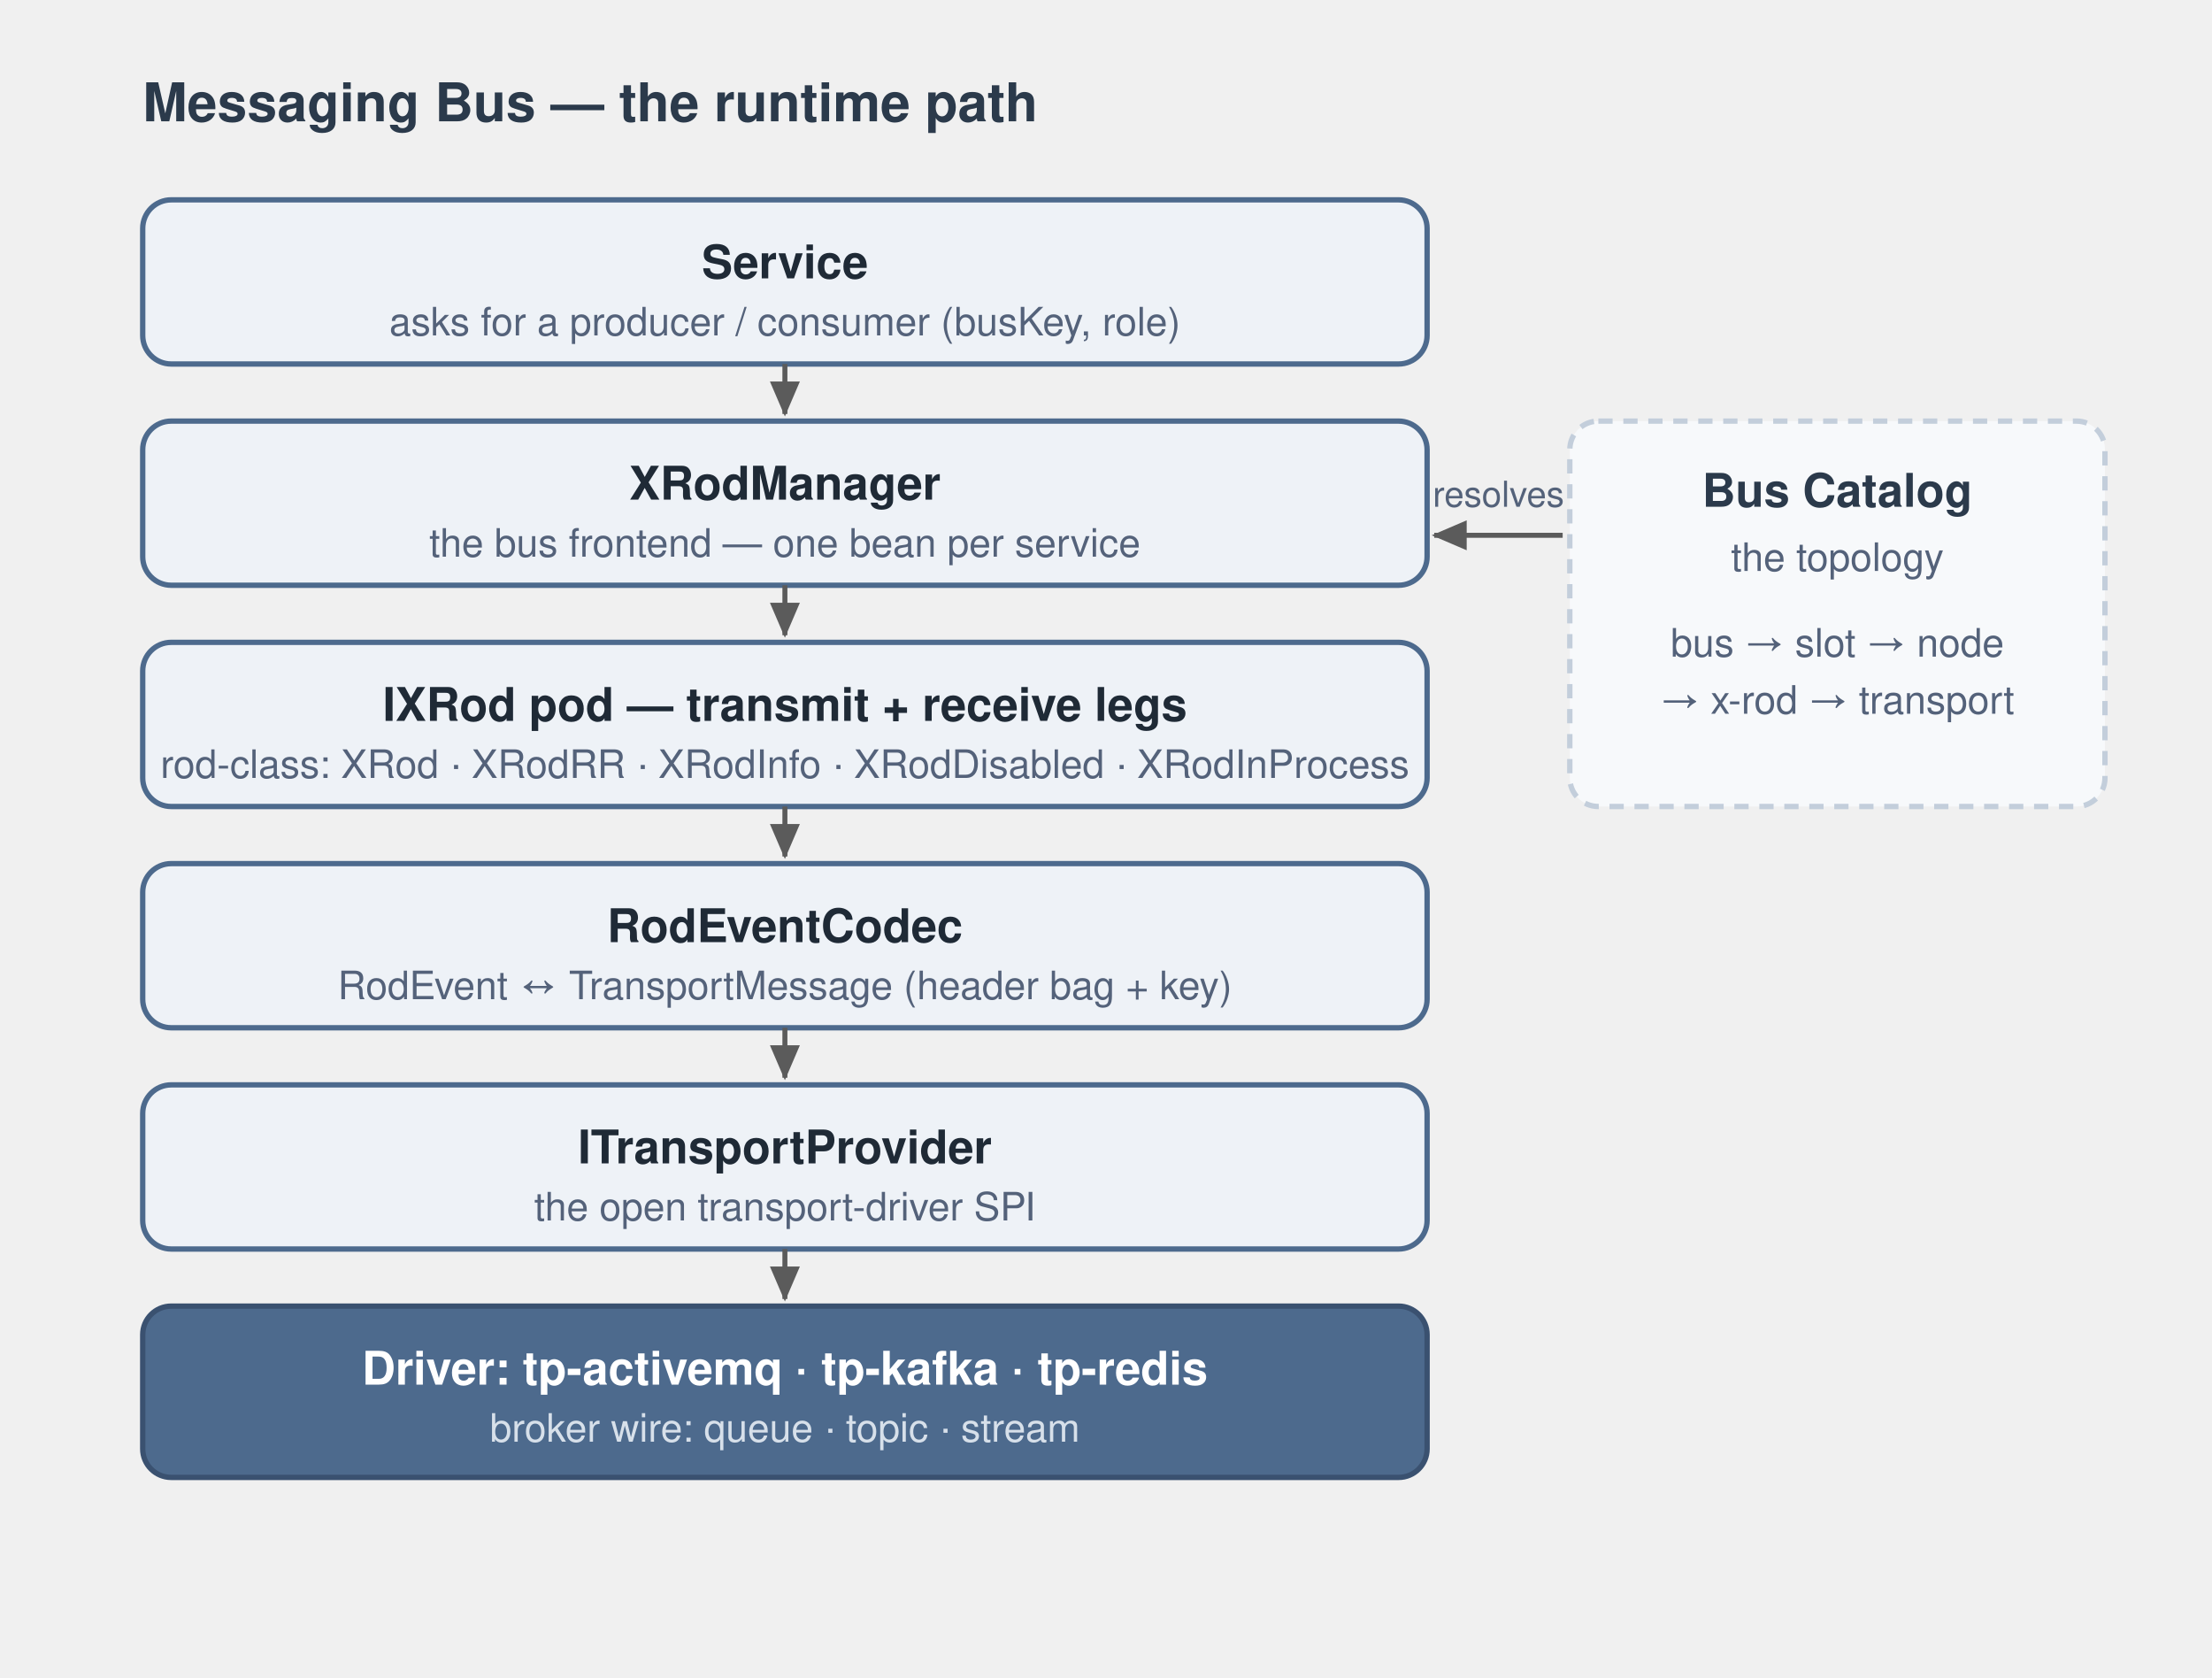
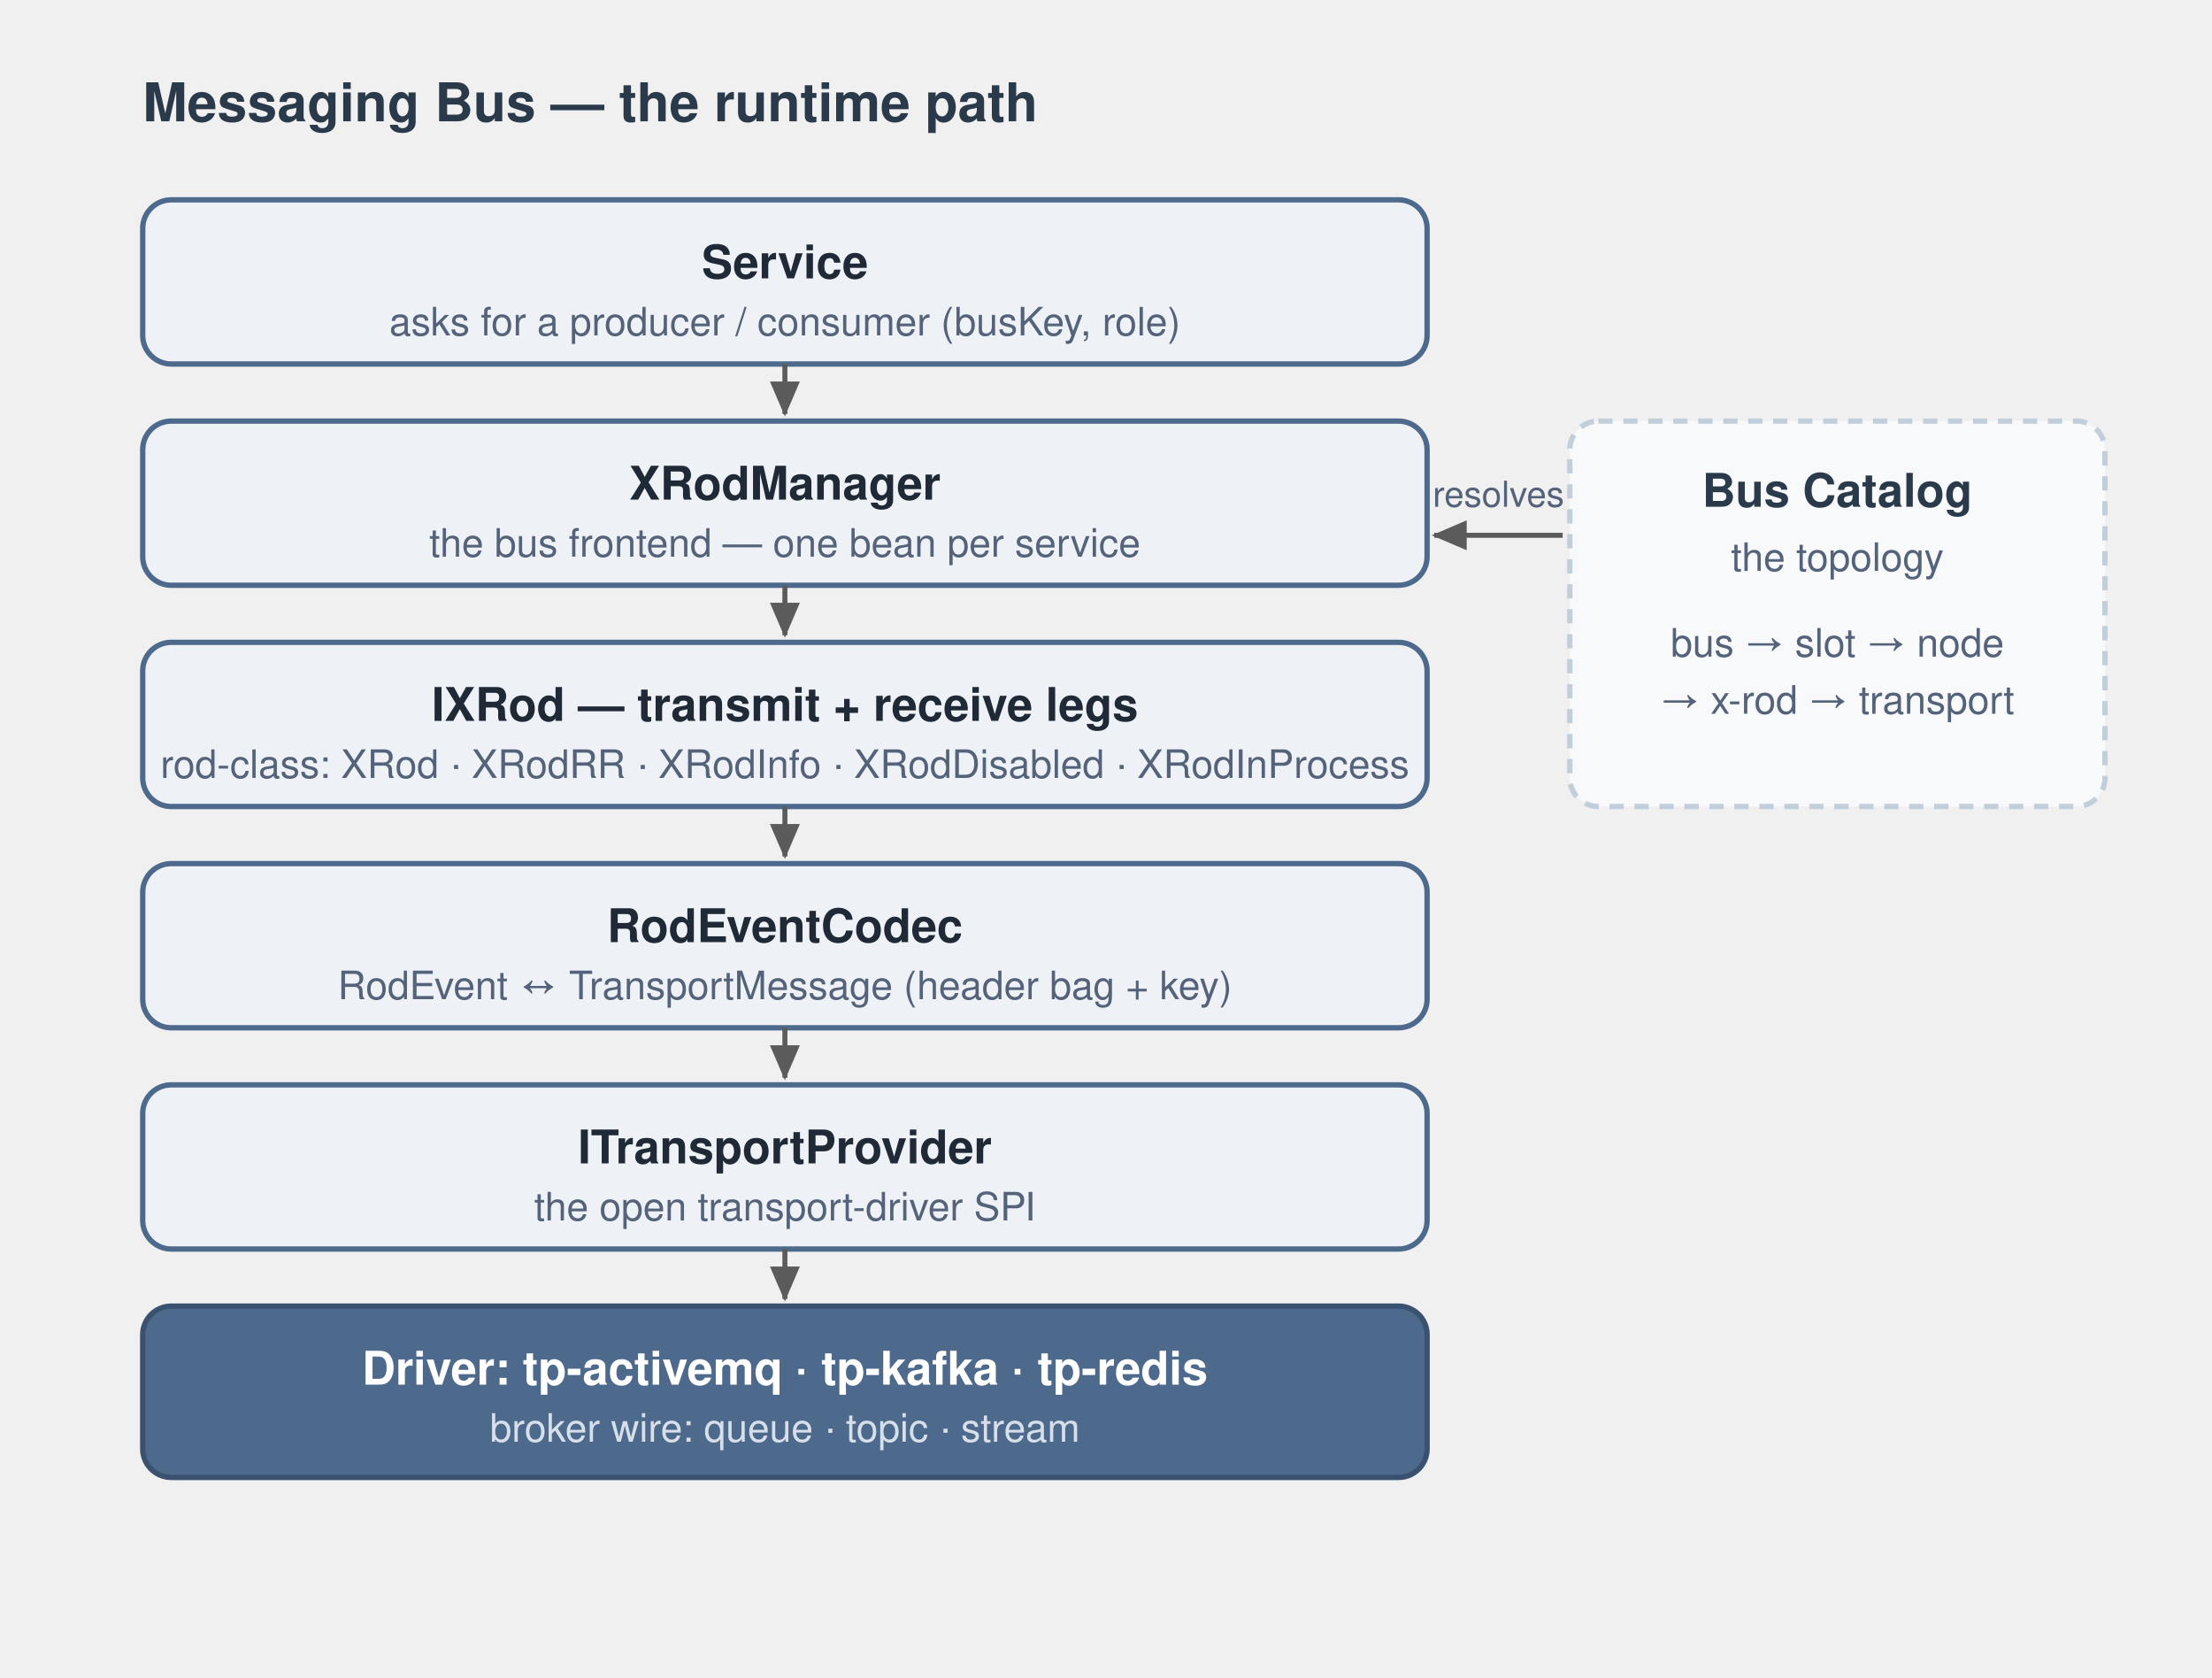
<svg xmlns="http://www.w3.org/2000/svg" viewBox="0 0 620 470" width="620" font-family="Segoe UI, Helvetica, Arial, sans-serif" font-size="13">
  <defs>
    <marker id="ar" markerWidth="9" markerHeight="9" refX="6.5" refY="3" orient="auto" markerUnits="strokeWidth">
      <path d="M0,0 L7,3 L0,6 z" fill="#5b5b5b" />
    </marker>
  </defs>
  <text x="40" y="34" font-weight="600" font-size="15" fill="#2b3a4b">Messaging Bus — the runtime path</text>
  <rect x="40" y="56" width="360" height="46" rx="8" fill="#eef2f7" stroke="#4D6A8D" stroke-width="1.5" />
  <text x="220" y="78" text-anchor="middle" font-weight="600" fill="#1f2a36">Service</text>
  <text x="220" y="94" text-anchor="middle" font-size="11" fill="#54627a">asks for a producer / consumer (busKey, role)</text>
  <rect x="40" y="118" width="360" height="46" rx="8" fill="#eef2f7" stroke="#4D6A8D" stroke-width="1.5" />
  <text x="220" y="140" text-anchor="middle" font-weight="600" fill="#1f2a36">XRodManager</text>
  <text x="220" y="156" text-anchor="middle" font-size="11" fill="#54627a">the bus frontend — one bean per service</text>
  <rect x="40" y="180" width="360" height="46" rx="8" fill="#eef2f7" stroke="#4D6A8D" stroke-width="1.5" />
-   <text x="220" y="202" text-anchor="middle" font-weight="600" fill="#1f2a36">IXRod pod — transmit + receive legs</text>
+   <text x="220" y="202" text-anchor="middle" font-weight="600" fill="#1f2a36">IXRod — transmit + receive legs</text>
  <text x="220" y="218" text-anchor="middle" font-size="11" fill="#54627a">rod-class: XRod · XRodRR · XRodInfo · XRodDisabled · XRodInProcess</text>
  <rect x="40" y="242" width="360" height="46" rx="8" fill="#eef2f7" stroke="#4D6A8D" stroke-width="1.5" />
  <text x="220" y="264" text-anchor="middle" font-weight="600" fill="#1f2a36">RodEventCodec</text>
  <text x="220" y="280" text-anchor="middle" font-size="11" fill="#54627a">RodEvent ↔ TransportMessage (header bag + key)</text>
  <rect x="40" y="304" width="360" height="46" rx="8" fill="#eef2f7" stroke="#4D6A8D" stroke-width="1.5" />
  <text x="220" y="326" text-anchor="middle" font-weight="600" fill="#1f2a36">ITransportProvider</text>
  <text x="220" y="342" text-anchor="middle" font-size="11" fill="#54627a">the open transport-driver SPI</text>
  <rect x="40" y="366" width="360" height="48" rx="8" fill="#4D6A8D" stroke="#3a5170" stroke-width="1.5" />
  <text x="220" y="388" text-anchor="middle" font-weight="600" fill="#ffffff">Driver: tp-activemq · tp-kafka · tp-redis</text>
  <text x="220" y="404" text-anchor="middle" font-size="11" fill="#d7e0ea">broker wire: queue · topic · stream</text>
  <line x1="220" y1="102" x2="220" y2="116" stroke="#5b5b5b" stroke-width="1.4" marker-end="url(#ar)" />
  <line x1="220" y1="164" x2="220" y2="178" stroke="#5b5b5b" stroke-width="1.4" marker-end="url(#ar)" />
  <line x1="220" y1="226" x2="220" y2="240" stroke="#5b5b5b" stroke-width="1.4" marker-end="url(#ar)" />
  <line x1="220" y1="288" x2="220" y2="302" stroke="#5b5b5b" stroke-width="1.4" marker-end="url(#ar)" />
  <line x1="220" y1="350" x2="220" y2="364" stroke="#5b5b5b" stroke-width="1.4" marker-end="url(#ar)" />
  <rect x="440" y="118" width="150" height="108" rx="8" fill="#f7f9fb" stroke="#c3cedb" stroke-width="1.5" stroke-dasharray="4 3" />
  <text x="515" y="142" text-anchor="middle" font-weight="600" fill="#2b3a4b">Bus Catalog</text>
  <text x="515" y="160" text-anchor="middle" font-size="11" fill="#54627a">the topology</text>
  <text x="515" y="184" text-anchor="middle" font-size="11" fill="#54627a">bus → slot → node</text>
  <text x="515" y="200" text-anchor="middle" font-size="11" fill="#54627a">→ x-rod → transport</text>
  <line x1="438" y1="150" x2="402" y2="150" stroke="#5b5b5b" stroke-width="1.4" marker-end="url(#ar)" />
  <text x="420" y="142" text-anchor="middle" font-size="10" fill="#54627a">resolves</text>
</svg>
